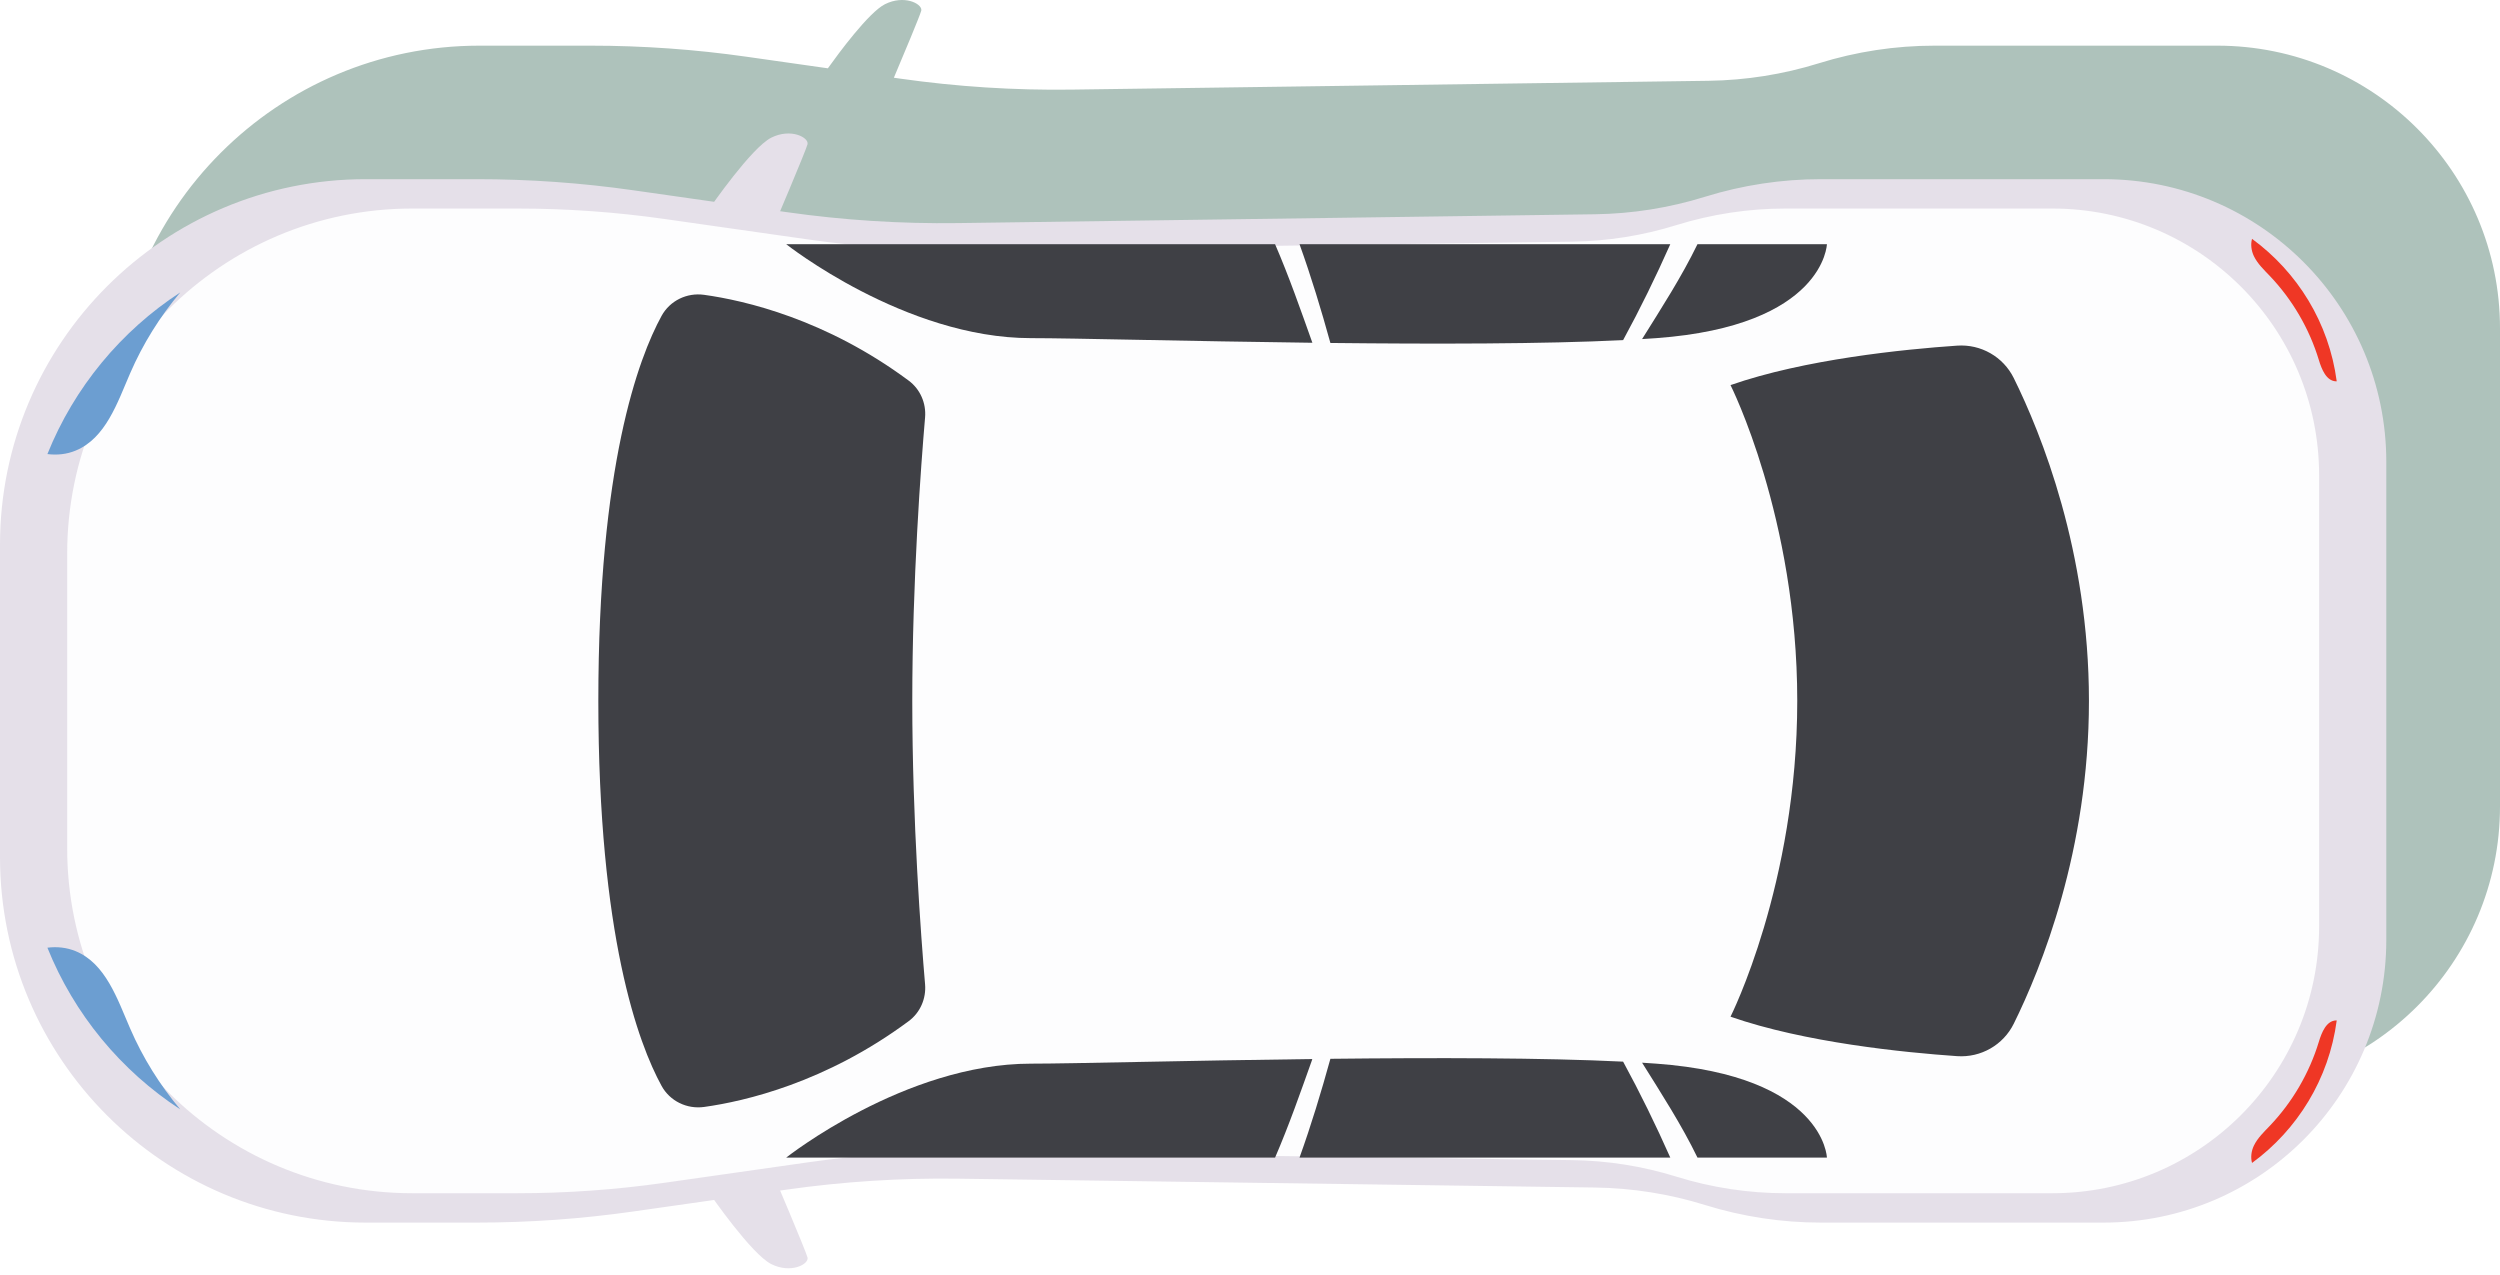
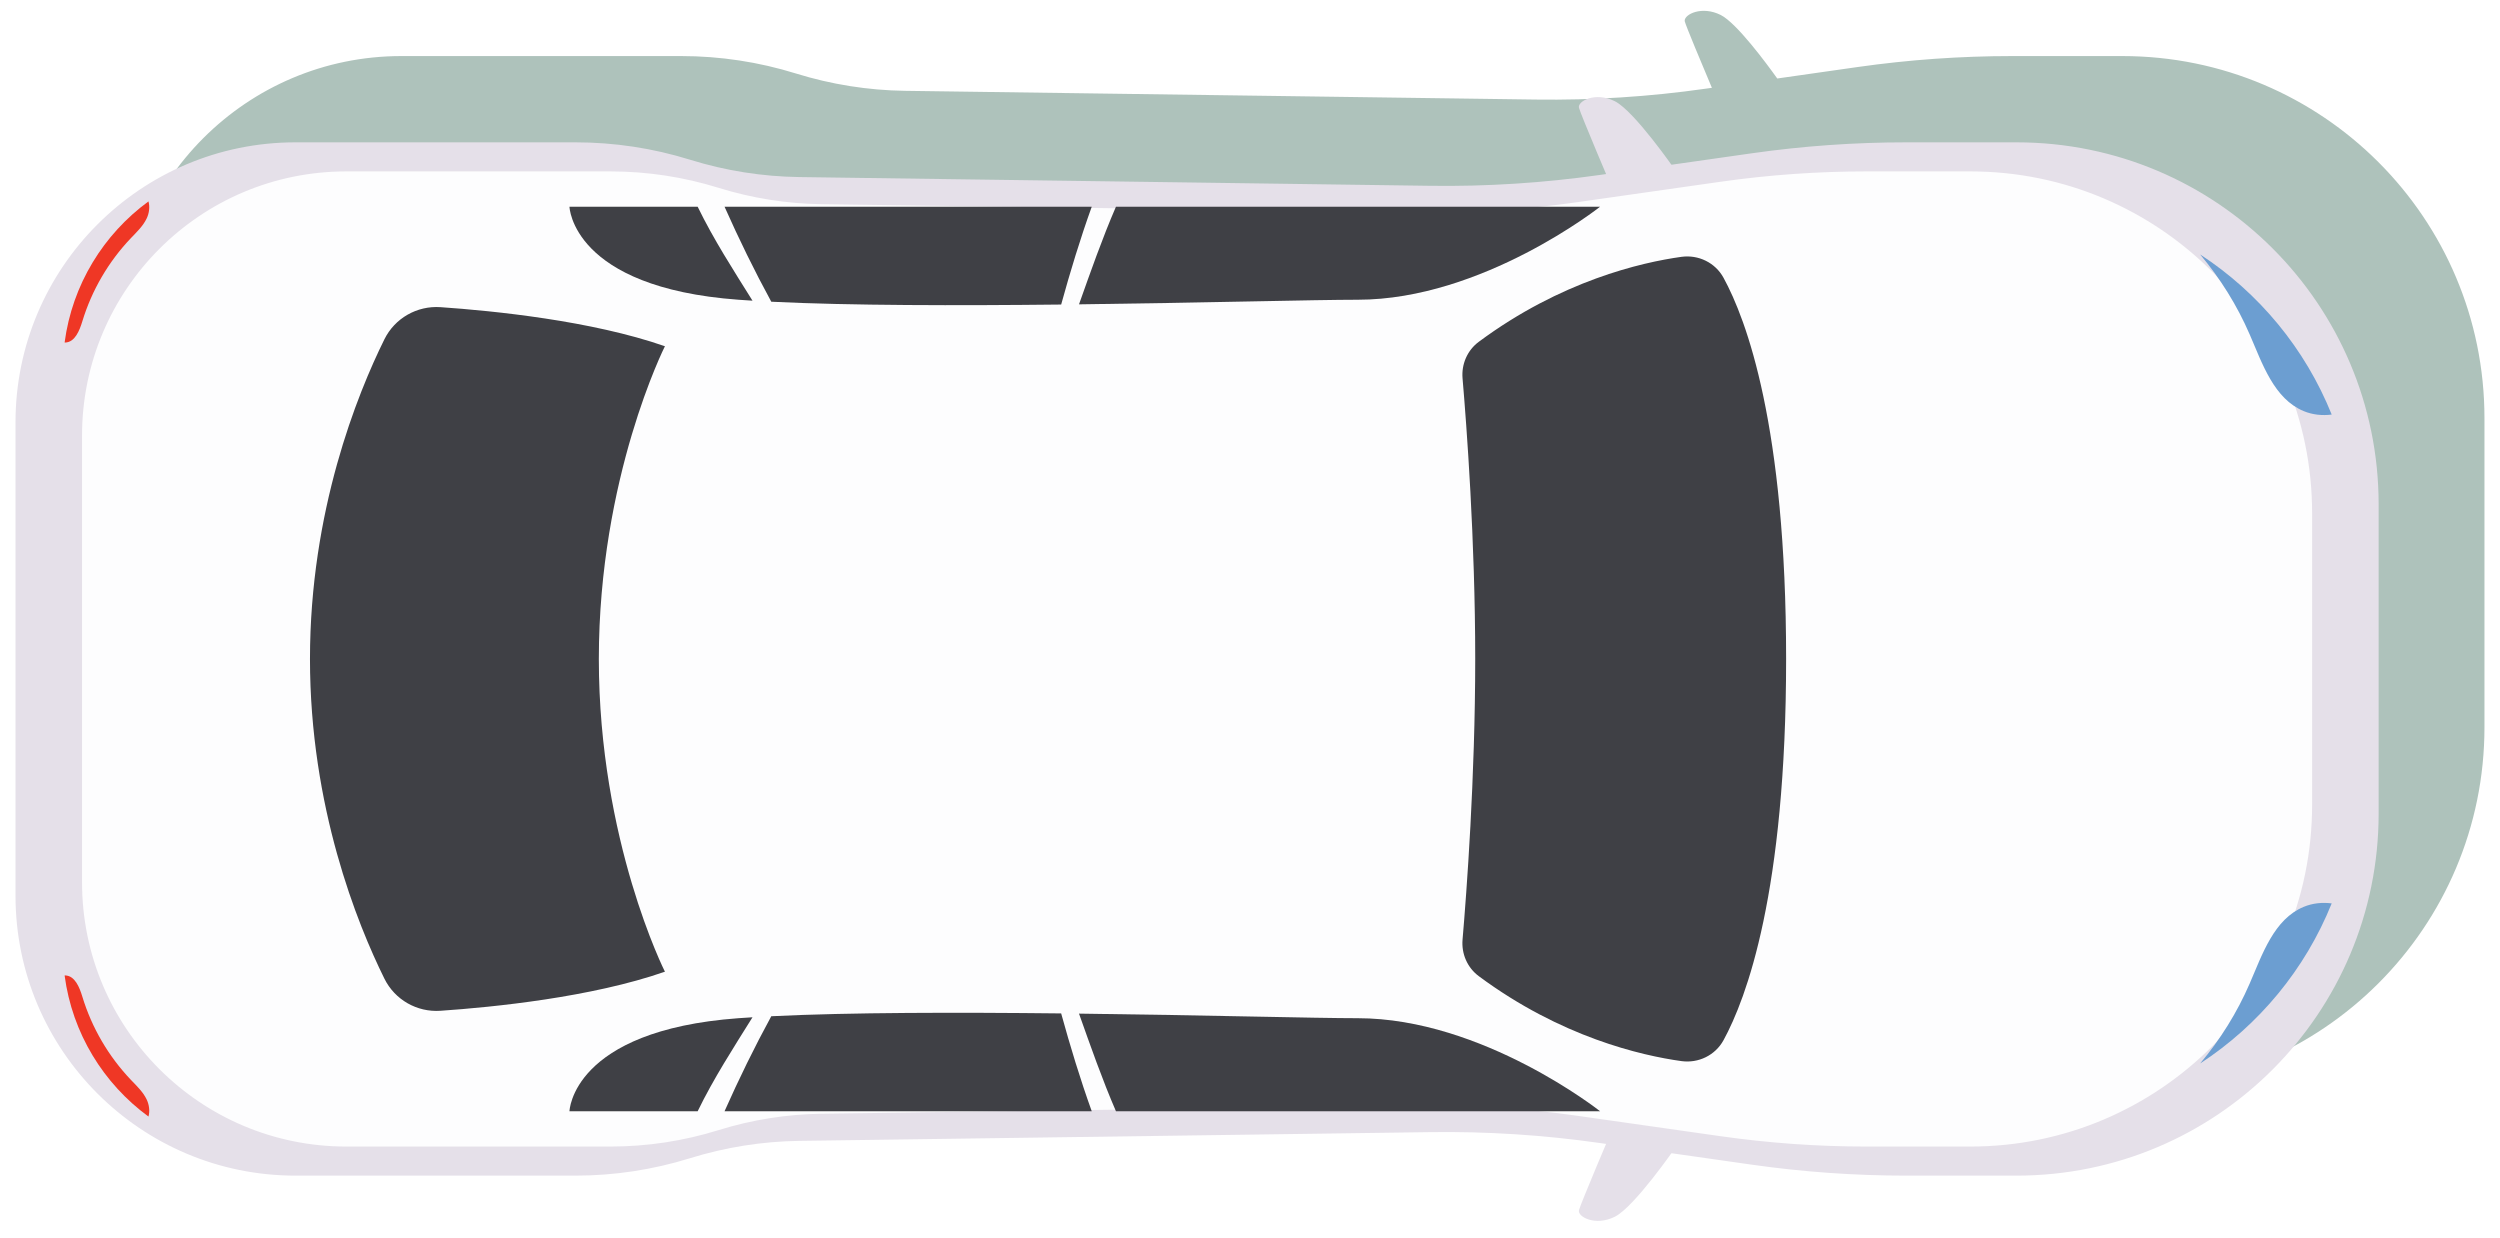
- <svg xmlns="http://www.w3.org/2000/svg" width="102" height="52" viewBox="0 0 102 52" fill="none">
-   <g id="Group 2">
-     <path id="path48" d="M102 13.401V32.899C102 39.271 96.835 44.436 90.463 44.436H78.932C77.331 44.436 75.74 44.194 74.211 43.719C72.753 43.266 71.237 43.025 69.71 43.004L43.726 42.644C41.384 42.612 39.045 42.761 36.727 43.092L36.47 43.128C36.87 44.075 37.539 45.672 37.586 45.86C37.589 45.872 37.591 45.883 37.591 45.895C37.591 46.162 36.88 46.516 36.107 46.129C35.45 45.8 34.213 44.123 33.777 43.512L30.469 43.984C28.358 44.285 26.229 44.436 24.096 44.436H19.559C11.319 44.436 4.639 37.756 4.639 29.517V16.783C4.639 8.543 11.319 1.863 19.559 1.863H24.096C26.229 1.863 28.358 2.015 30.469 2.316L33.777 2.787C34.213 2.177 35.45 0.499 36.107 0.171C36.88 -0.216 37.591 0.138 37.591 0.404C37.591 0.417 37.589 0.428 37.586 0.439C37.539 0.628 36.87 2.225 36.47 3.171L36.727 3.208C39.045 3.538 41.384 3.688 43.726 3.656L69.71 3.296C71.237 3.275 72.753 3.034 74.211 2.581C75.74 2.105 77.331 1.863 78.932 1.863H90.463C96.835 1.863 102 7.029 102 13.401Z" fill="#AEC2BB" />
-     <path id="path50" d="M25.829 49.43C23.719 49.731 21.588 49.882 19.457 49.882H14.92C6.68 49.882 -8.39233e-05 43.203 -8.39233e-05 34.963V28.596V22.23C-8.39233e-05 13.99 6.68 7.31 14.92 7.31H19.457C21.588 7.31 23.719 7.461 25.829 7.762L32.087 8.654C34.405 8.985 36.745 9.134 39.086 9.102L65.07 8.742C66.597 8.721 68.113 8.48 69.571 8.026C71.1 7.552 72.692 7.31 74.293 7.31H85.825C92.195 7.31 97.361 12.475 97.361 18.846V28.596V38.346C97.361 44.717 92.195 49.882 85.825 49.882H74.293C72.692 49.882 71.1 49.641 69.571 49.166C68.113 48.712 66.597 48.472 65.07 48.451L39.086 48.09C36.745 48.058 34.405 48.208 32.087 48.538L25.829 49.43Z" fill="#E5E0E9" />
-     <path id="path52" d="M27.116 8.935C25.124 8.651 23.114 8.508 21.102 8.508H16.821C9.045 8.508 2.741 14.812 2.741 22.588V28.596V34.604C2.741 42.38 9.045 48.684 16.821 48.684H21.102C23.114 48.684 25.124 48.541 27.116 48.257L33.022 47.415C35.209 47.103 37.417 46.962 39.627 46.993L64.148 47.333C65.588 47.352 67.019 47.58 68.395 48.007C69.838 48.456 71.34 48.684 72.85 48.684H83.733C89.746 48.684 94.62 43.809 94.62 37.797V28.596V19.396C94.62 13.383 89.746 8.508 83.733 8.508H72.85C71.34 8.508 69.838 8.737 68.395 9.185C67.019 9.613 65.588 9.84 64.148 9.86L39.627 10.2C37.417 10.23 35.209 10.089 33.022 9.777L27.116 8.935Z" fill="#FDFDFE" />
-     <path id="path54" d="M28.98 48.736C28.98 48.736 30.66 51.172 31.468 51.575C32.274 51.979 33.014 51.575 32.947 51.306C32.879 51.038 31.535 47.877 31.535 47.877L28.98 48.736Z" fill="#E5E0E9" />
-     <path id="path56" d="M28.98 8.457C28.98 8.457 30.66 6.021 31.468 5.617C32.274 5.213 33.014 5.617 32.947 5.886C32.879 6.155 31.535 9.315 31.535 9.315L28.98 8.457Z" fill="#E5E0E9" />
-     <path id="path58" d="M3.087 38.808C2.722 38.657 2.324 38.616 1.934 38.666C3.026 41.383 4.933 43.683 7.355 45.263C6.521 44.269 5.828 43.158 5.312 41.967C4.786 40.752 4.311 39.315 3.087 38.808Z" fill="#6C9ED1" />
-     <path id="path60" d="M3.087 18.384C2.722 18.536 2.324 18.576 1.934 18.526C3.026 15.809 4.933 13.509 7.355 11.93C6.521 12.923 5.828 14.034 5.312 15.225C4.786 16.441 4.311 17.877 3.087 18.384Z" fill="#6C9ED1" />
-     <path id="path62" d="M53.545 43.208C48.448 43.271 43.778 43.397 42.062 43.397C36.919 43.397 32.077 47.23 32.077 47.23H52.023C52.591 45.914 53.064 44.559 53.545 43.208Z" fill="#3F4045" />
-     <path id="path64" d="M66.223 43.315C62.987 43.155 58.529 43.152 54.28 43.199C53.905 44.557 53.497 45.904 53.02 47.23H68.148C67.557 45.9 66.919 44.592 66.223 43.315Z" fill="#3F4045" />
-     <path id="path66" d="M69.257 47.23H74.538C74.538 47.23 74.437 43.901 67.579 43.397C67.392 43.383 67.197 43.37 66.997 43.358C67.79 44.628 68.604 45.886 69.257 47.23Z" fill="#3F4045" />
-     <path id="path70" d="M53.545 13.985C48.448 13.921 43.778 13.796 42.062 13.796C36.919 13.796 32.077 9.963 32.077 9.963L52.023 9.963C52.591 11.278 53.064 12.633 53.545 13.985Z" fill="#3F4045" />
-     <path id="path72" d="M66.223 13.877C62.987 14.037 58.529 14.04 54.28 13.993C53.905 12.636 53.497 11.289 53.02 9.963L68.148 9.963C67.557 11.293 66.919 12.601 66.223 13.877Z" fill="#3F4045" />
-     <path id="path74" d="M69.257 9.963H74.538C74.538 9.963 74.437 13.291 67.579 13.796C67.392 13.809 67.197 13.822 66.997 13.834C67.79 12.564 68.604 11.306 69.257 9.963Z" fill="#3F4045" />
-     <path id="path76" d="M70.605 15.712C70.605 15.712 73.328 21.107 73.328 28.596C73.328 36.085 70.605 41.481 70.605 41.481C73.625 42.534 77.674 42.941 79.852 43.091C80.819 43.157 81.731 42.637 82.161 41.768C83.279 39.508 85.229 34.692 85.229 28.596C85.229 22.5 83.279 17.685 82.161 15.424C81.731 14.555 80.819 14.035 79.852 14.102C77.674 14.251 73.625 14.658 70.605 15.712ZM28.727 12.029C30.379 12.258 33.691 13.018 37.074 15.529C37.544 15.878 37.793 16.45 37.743 17.033C37.577 18.97 37.221 23.701 37.221 28.596C37.221 33.491 37.577 38.222 37.743 40.159C37.793 40.742 37.544 41.315 37.074 41.663C33.691 44.174 30.379 44.934 28.727 45.164C28.024 45.261 27.331 44.924 26.991 44.302C26.048 42.577 24.412 38.201 24.412 28.596C24.412 18.992 26.048 14.615 26.991 12.89C27.331 12.268 28.024 11.931 28.727 12.029Z" fill="#3F4045" />
-     <path id="path78" d="M94.608 42.507C94.22 43.784 93.529 44.968 92.608 45.934C92.368 46.186 92.108 46.43 91.958 46.744C91.854 46.96 91.819 47.222 91.883 47.448C93.734 46.094 95.023 44.019 95.338 41.636L95.314 41.633C94.913 41.646 94.725 42.123 94.608 42.507Z" fill="#EF3725" />
-     <path id="path80" d="M94.608 14.685C94.22 13.408 93.529 12.224 92.608 11.258C92.368 11.006 92.108 10.762 91.958 10.449C91.854 10.232 91.819 9.97 91.883 9.745C93.734 11.098 95.023 13.173 95.338 15.556L95.314 15.559C94.913 15.546 94.725 15.07 94.608 14.685Z" fill="#EF3725" />
-   </g>
+ <svg xmlns="http://www.w3.org/2000/svg" width="103" height="51" viewBox="0 0 103 51" fill="none">
+   <path d="M5 33.346V13.847C5 7.475 10.165 2.31 16.536 2.31H28.067C29.669 2.31 31.26 2.552 32.789 3.027C34.247 3.48 35.763 3.721 37.29 3.742L63.274 4.102C65.615 4.134 67.955 3.985 70.273 3.654L70.53 3.618C70.13 2.671 69.461 1.074 69.414 0.886C69.411 0.874 69.409 0.863 69.409 0.851C69.409 0.584 70.12 0.231 70.893 0.617C71.55 0.946 72.787 2.623 73.223 3.234L76.53 2.762C78.642 2.461 80.771 2.31 82.904 2.31H87.441C95.681 2.31 102.36 8.99 102.36 17.23V29.963C102.36 38.203 95.681 44.883 87.441 44.883H82.904C80.771 44.883 78.642 44.731 76.53 44.43L73.223 43.959C72.787 44.569 71.55 46.247 70.893 46.575C70.12 46.962 69.409 46.608 69.409 46.342C69.409 46.33 69.411 46.318 69.414 46.307C69.461 46.118 70.13 44.522 70.53 43.575L70.273 43.538C67.955 43.208 65.615 43.058 63.274 43.09L37.29 43.45C35.763 43.471 34.247 43.712 32.789 44.166C31.26 44.641 29.669 44.883 28.067 44.883H16.536C10.165 44.883 5 39.717 5 33.346Z" fill="#AEC2BB" />
+   <path d="M72.171 6.316C74.281 6.015 76.411 5.864 78.543 5.864H83.08C91.32 5.864 98 12.543 98 20.783V27.15V33.516C98 41.756 91.32 48.436 83.08 48.436H78.543C76.411 48.436 74.281 48.285 72.171 47.984L65.913 47.092C63.595 46.761 61.255 46.611 58.914 46.644L32.93 47.004C31.403 47.025 29.887 47.266 28.428 47.719C26.899 48.194 25.308 48.436 23.707 48.436H12.175C5.804 48.436 0.639 43.271 0.639 36.9L0.639 27.15L0.639 17.401C0.639 11.029 5.804 5.864 12.175 5.864H23.707C25.308 5.864 26.899 6.105 28.428 6.58C29.887 7.034 31.403 7.274 32.93 7.295L58.914 7.655C61.255 7.688 63.595 7.538 65.913 7.208L72.171 6.316Z" fill="#E5E0E9" />
+   <path d="M70.883 46.811C72.876 47.095 74.885 47.238 76.898 47.238H81.179C88.955 47.238 95.259 40.934 95.259 33.158V27.15V21.142C95.259 13.366 88.955 7.062 81.179 7.062H76.898C74.885 7.062 72.876 7.205 70.883 7.489L64.978 8.331C62.791 8.643 60.583 8.784 58.373 8.753L33.852 8.413C32.412 8.393 30.98 8.166 29.605 7.739C28.162 7.29 26.66 7.062 25.149 7.062H14.267C8.254 7.062 3.38 11.937 3.38 17.949L3.38 27.15V36.35C3.38 42.363 8.254 47.238 14.267 47.238H25.149C26.66 47.238 28.162 47.01 29.605 46.561C30.98 46.133 32.412 45.906 33.852 45.886L58.373 45.546C60.583 45.516 62.791 45.657 64.978 45.969L70.883 46.811Z" fill="#FDFDFE" />
+   <path d="M69.02 7.01C69.02 7.01 67.34 4.574 66.532 4.171C65.726 3.767 64.986 4.171 65.053 4.44C65.121 4.709 66.465 7.869 66.465 7.869L69.02 7.01Z" fill="#E5E0E9" />
+   <path d="M69.02 47.289C69.02 47.289 67.34 49.725 66.532 50.129C65.726 50.533 64.986 50.129 65.053 49.86C65.121 49.591 66.465 46.431 66.465 46.431L69.02 47.289Z" fill="#E5E0E9" />
+   <path d="M94.913 16.938C95.278 17.09 95.675 17.13 96.066 17.08C94.974 14.363 93.067 12.063 90.645 10.483C91.479 11.477 92.172 12.588 92.687 13.779C93.213 14.994 93.689 16.431 94.913 16.938Z" fill="#6C9ED1" />
+   <path d="M94.913 37.362C95.278 37.21 95.675 37.17 96.066 37.22C94.974 39.937 93.067 42.237 90.645 43.816C91.479 42.823 92.172 41.712 92.687 40.521C93.213 39.305 93.689 37.869 94.913 37.362Z" fill="#6C9ED1" />
+   <path d="M44.455 12.539C49.552 12.475 54.222 12.349 55.938 12.349C61.081 12.349 65.923 8.517 65.923 8.517H45.977C45.409 9.832 44.936 11.187 44.455 12.539Z" fill="#3F4045" />
+   <path d="M31.777 12.431C35.012 12.591 39.47 12.594 43.72 12.547C44.095 11.19 44.503 9.843 44.98 8.517H29.851C30.443 9.846 31.081 11.155 31.777 12.431Z" fill="#3F4045" />
+   <path d="M28.744 8.517H23.462C23.462 8.517 23.563 11.845 30.421 12.349C30.608 12.363 30.803 12.376 31.003 12.388C30.21 11.118 29.396 9.86 28.744 8.517Z" fill="#3F4045" />
+   <path d="M44.455 41.761C49.552 41.824 54.222 41.95 55.938 41.95C61.081 41.95 65.923 45.783 65.923 45.783H45.977C45.409 44.468 44.936 43.113 44.455 41.761Z" fill="#3F4045" />
+   <path d="M31.777 41.869C35.012 41.709 39.47 41.706 43.72 41.753C44.095 43.11 44.503 44.458 44.98 45.783H29.851C30.443 44.453 31.081 43.145 31.777 41.869Z" fill="#3F4045" />
+   <path d="M28.744 45.783H23.462C23.462 45.783 23.563 42.455 30.421 41.95C30.608 41.937 30.803 41.924 31.003 41.912C30.21 43.182 29.396 44.44 28.744 45.783Z" fill="#3F4045" />
+   <path d="M27.395 40.034C27.395 40.034 24.672 34.639 24.672 27.15C24.672 19.661 27.395 14.265 27.395 14.265C24.374 13.212 20.326 12.805 18.148 12.655C17.18 12.589 16.268 13.109 15.838 13.978C14.72 16.238 12.771 21.054 12.771 27.15C12.771 33.246 14.72 38.062 15.838 40.322C16.268 41.191 17.18 41.711 18.148 41.644C20.326 41.495 24.374 41.088 27.395 40.034ZM69.273 43.717C67.621 43.488 64.309 42.728 60.925 40.217C60.455 39.868 60.207 39.296 60.257 38.713C60.423 36.776 60.779 32.045 60.779 27.15C60.779 22.255 60.423 17.524 60.257 15.587C60.207 15.004 60.455 14.431 60.925 14.083C64.309 11.572 67.621 10.812 69.273 10.582C69.976 10.485 70.669 10.822 71.009 11.444C71.952 13.169 73.588 17.545 73.588 27.15C73.588 36.754 71.952 41.131 71.009 42.856C70.669 43.478 69.976 43.815 69.273 43.717Z" fill="#3F4045" />
+   <path d="M3.392 13.239C3.78 11.962 4.471 10.778 5.392 9.812C5.632 9.56 5.892 9.316 6.042 9.002C6.146 8.786 6.181 8.524 6.117 8.298C4.266 9.652 2.977 11.727 2.662 14.11L2.686 14.113C3.087 14.1 3.275 13.623 3.392 13.239Z" fill="#EF3725" />
+   <path d="M3.392 41.061C3.78 42.338 4.471 43.522 5.392 44.489C5.632 44.74 5.892 44.984 6.042 45.297C6.146 45.514 6.181 45.776 6.117 46.002C4.266 44.648 2.977 42.573 2.662 40.19L2.686 40.187C3.087 40.2 3.275 40.676 3.392 41.061Z" fill="#EF3725" />
</svg>
